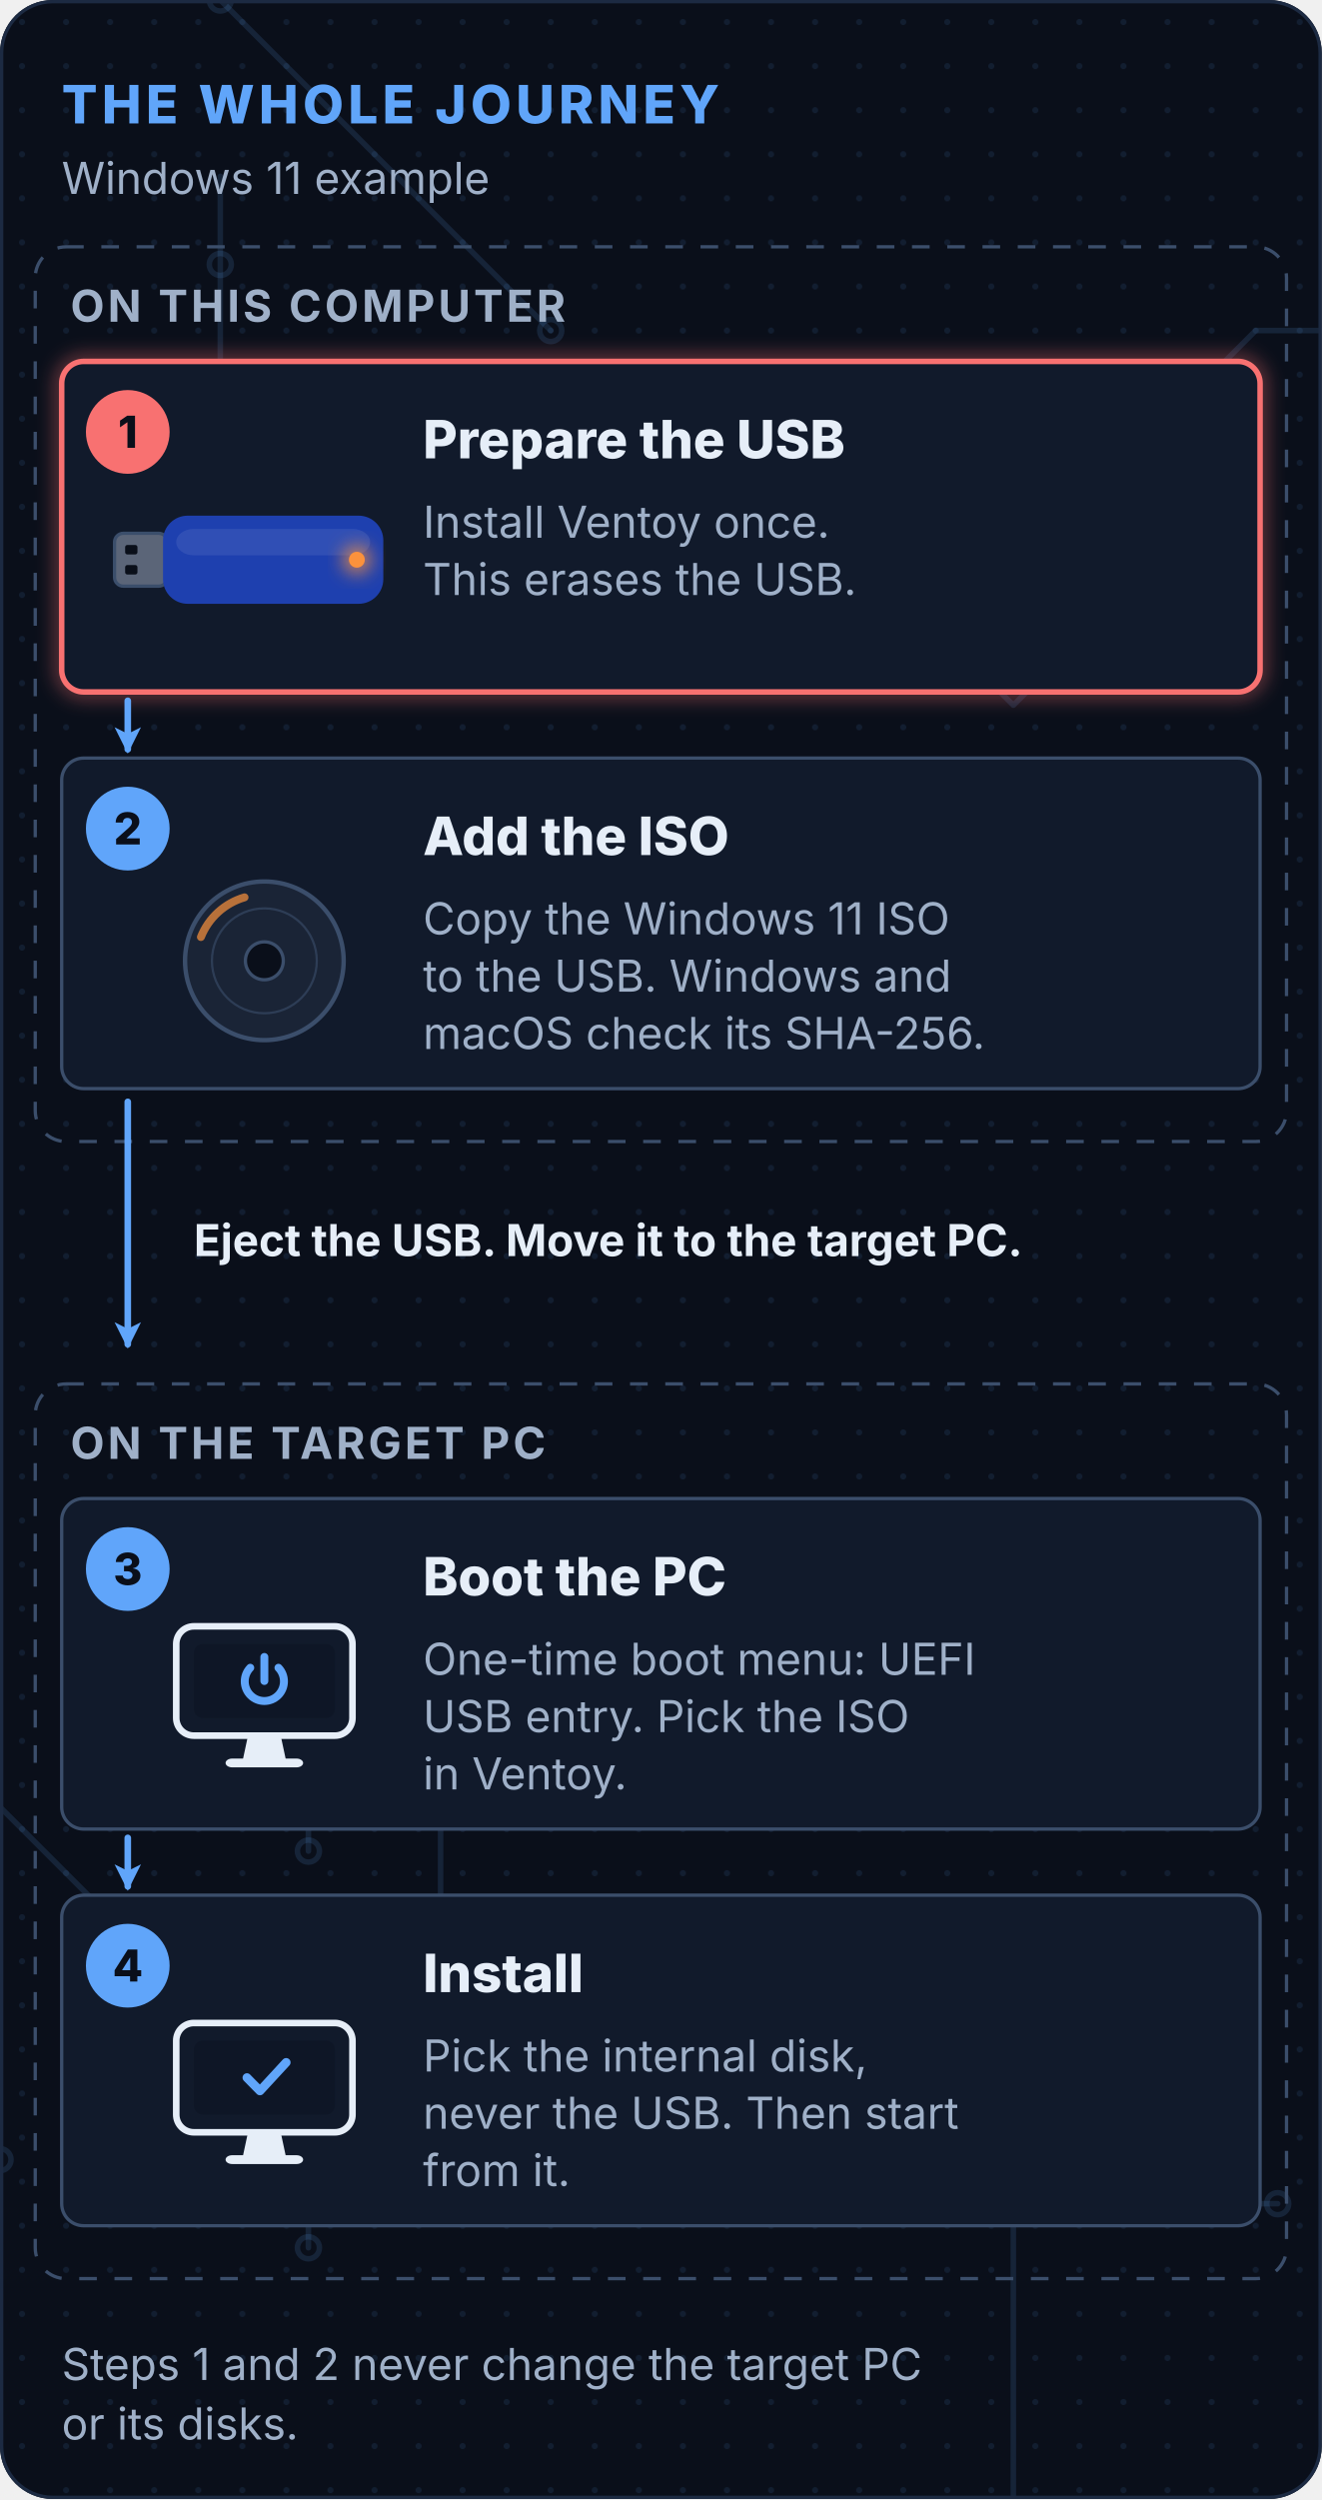
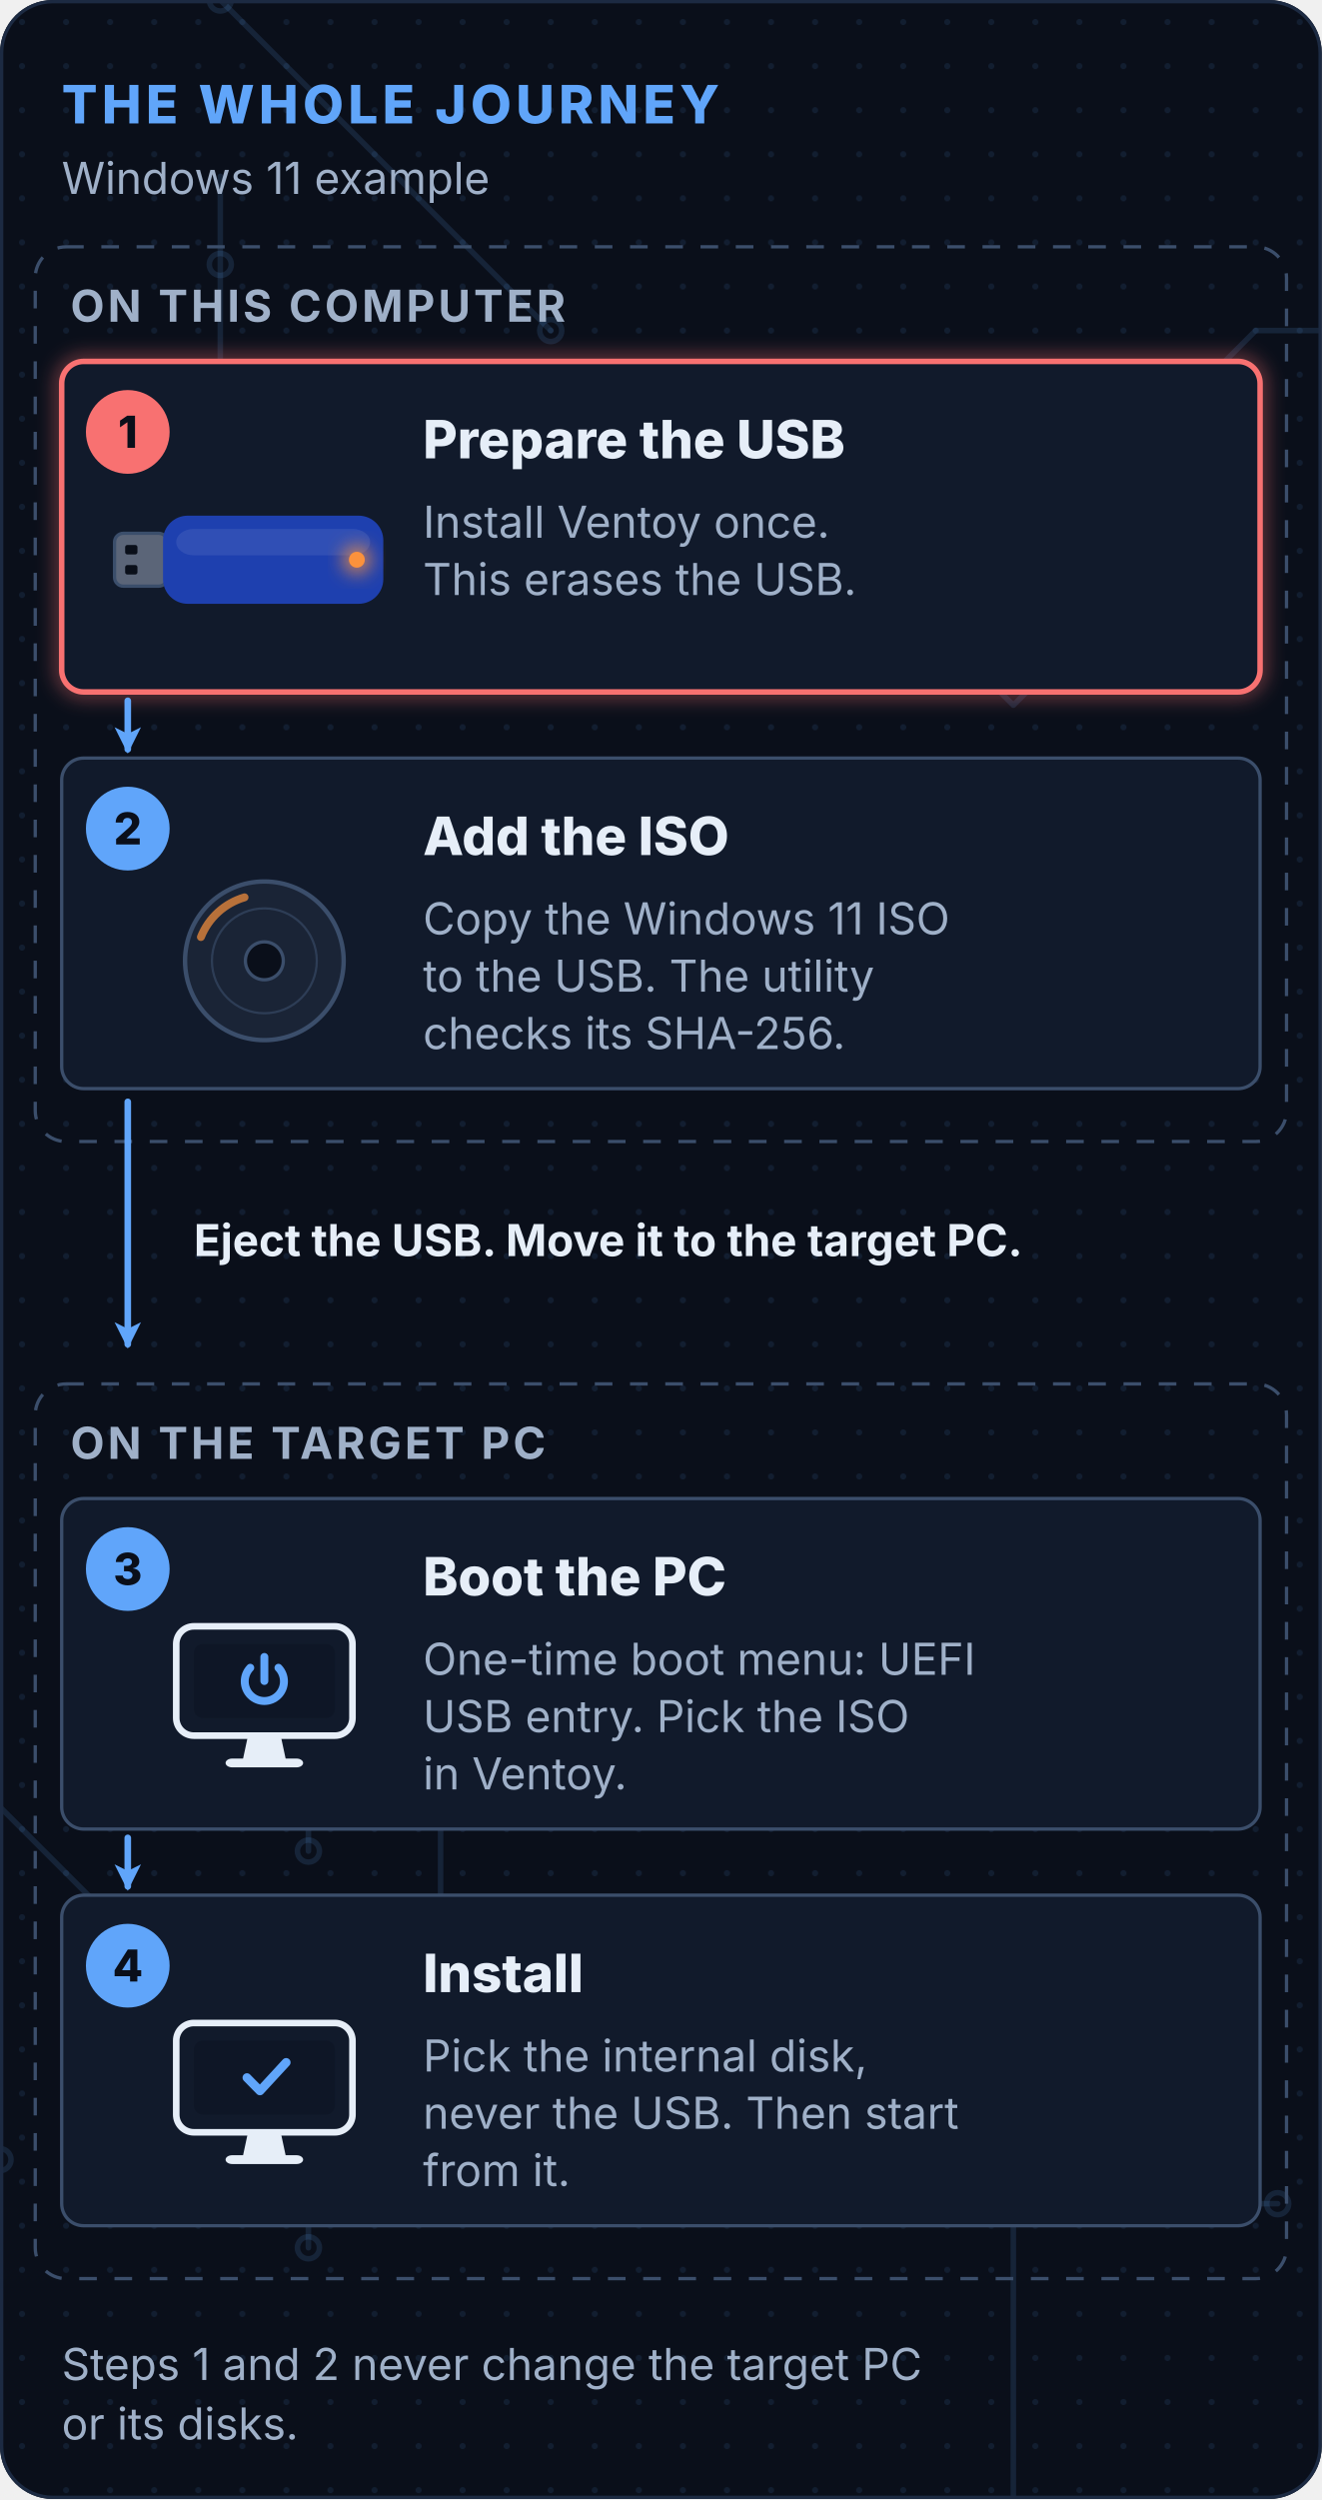
- <svg xmlns="http://www.w3.org/2000/svg" viewBox="0 0 600 1134" width="600" height="1134" role="img" aria-label="The whole journey, with Windows 11 as the example. On this computer: 1, prepare the USB: install Ventoy once, which erases the USB. 2, add the ISO: copy the Windows 11 ISO to the USB; on Windows and macOS, the utility checks its SHA-256. Then eject the USB and move it to the target PC. On the target PC: 3, boot the PC: open the one-time boot menu, choose the UEFI USB entry, and pick the ISO in Ventoy. 4, install: in Windows Setup, pick the internal disk, never the USB, then start from that disk. Steps 1 and 2 never change the target PC or its disks.">
+ <svg xmlns="http://www.w3.org/2000/svg" viewBox="0 0 600 1134" width="600" height="1134" role="img" aria-label="The whole journey, with Windows 11 as the example. On this computer: 1, prepare the USB: install Ventoy once, which erases the USB. 2, add the ISO: copy the Windows 11 ISO to the USB; the utility checks its SHA-256. Then eject the USB and move it to the target PC. On the target PC: 3, boot the PC: open the one-time boot menu, choose the UEFI USB entry, and pick the ISO in Ventoy. 4, install: in Windows Setup, pick the internal disk, never the USB, then start from that disk. Steps 1 and 2 never change the target PC or its disks.">
  <style>.blink{animation:blink 2.4s ease-in-out infinite}@keyframes blink{50%{opacity:.35}}@media (prefers-reduced-motion:reduce){.blink{animation:none}}</style>
  <defs>
    <pattern id="journey-d-dots" width="20" height="20" patternUnits="userSpaceOnUse">
      <circle cx="10" cy="10" r="1.4" fill="#60A5FA" opacity="0.1" />
    </pattern>
    <filter id="journey-d-glow" x="-50%" y="-50%" width="200%" height="200%">
      <feGaussianBlur stdDeviation="4" />
    </filter>
    <clipPath id="journey-d-frame">
      <rect width="600" height="1134" rx="24" />
    </clipPath>
    <marker id="journey-d-go" viewBox="0 0 12 12" refX="10" refY="6" markerWidth="12" markerHeight="12" markerUnits="userSpaceOnUse" orient="auto-start-reverse">
      <path d="M0 0 L12 6 L0 12 L3 6 z" fill="#60A5FA" />
    </marker>
    <marker id="journey-d-bad" viewBox="0 0 12 12" refX="10" refY="6" markerWidth="12" markerHeight="12" markerUnits="userSpaceOnUse" orient="auto-start-reverse">
      <path d="M0 0 L12 6 L0 12 L3 6 z" fill="#F87171" />
    </marker>
    <marker id="journey-d-muted" viewBox="0 0 12 12" refX="10" refY="6" markerWidth="12" markerHeight="12" markerUnits="userSpaceOnUse" orient="auto-start-reverse">
      <path d="M0 0 L12 6 L0 12 L3 6 z" fill="#3B4E6B" />
    </marker>
  </defs>
  <g clip-path="url(#journey-d-frame)">
    <rect width="600" height="1134" fill="#0A0F1A" />
    <rect width="600" height="1134" fill="url(#journey-d-dots)" />
    <path d="M0 980 L0 820 L30 850 L60 880" fill="none" stroke="#60A5FA" stroke-width="2.5" stroke-linecap="round" stroke-linejoin="round" opacity="0.14" />
    <circle cx="0" cy="980" r="5" fill="none" stroke="#60A5FA" stroke-width="2.5" opacity="0.14" />
    <circle cx="60" cy="880" r="5" fill="none" stroke="#60A5FA" stroke-width="2.5" opacity="0.14" />
    <path d="M140 840 L140 760 L280 760 L380 760" fill="none" stroke="#60A5FA" stroke-width="2.5" stroke-linecap="round" stroke-linejoin="round" opacity="0.14" />
    <circle cx="140" cy="840" r="5" fill="none" stroke="#60A5FA" stroke-width="2.5" opacity="0.14" />
    <circle cx="380" cy="760" r="5" fill="none" stroke="#60A5FA" stroke-width="2.5" opacity="0.14" />
    <path d="M480 480 L560 480 L500 480 L380 480" fill="none" stroke="#60A5FA" stroke-width="2.5" stroke-linecap="round" stroke-linejoin="round" opacity="0.14" />
    <circle cx="480" cy="480" r="5" fill="none" stroke="#60A5FA" stroke-width="2.5" opacity="0.14" />
    <circle cx="380" cy="480" r="5" fill="none" stroke="#60A5FA" stroke-width="2.5" opacity="0.14" />
    <path d="M460 260 L400 260 L460 320 L500 280" fill="none" stroke="#60A5FA" stroke-width="2.5" stroke-linecap="round" stroke-linejoin="round" opacity="0.14" />
    <circle cx="460" cy="260" r="5" fill="none" stroke="#60A5FA" stroke-width="2.5" opacity="0.14" />
    <circle cx="500" cy="280" r="5" fill="none" stroke="#60A5FA" stroke-width="2.5" opacity="0.14" />
    <path d="M60 780 L100 820 L40 820 L180 820" fill="none" stroke="#60A5FA" stroke-width="2.5" stroke-linecap="round" stroke-linejoin="round" opacity="0.14" />
    <circle cx="60" cy="780" r="5" fill="none" stroke="#60A5FA" stroke-width="2.5" opacity="0.14" />
    <circle cx="180" cy="820" r="5" fill="none" stroke="#60A5FA" stroke-width="2.5" opacity="0.14" />
    <path d="M100 0 L130 30 L180 80 L250 150" fill="none" stroke="#60A5FA" stroke-width="2.5" stroke-linecap="round" stroke-linejoin="round" opacity="0.14" />
    <circle cx="100" cy="0" r="5" fill="none" stroke="#60A5FA" stroke-width="2.5" opacity="0.14" />
    <circle cx="250" cy="150" r="5" fill="none" stroke="#60A5FA" stroke-width="2.5" opacity="0.14" />
    <path d="M500 400 L520 380 L460 380 L340 380" fill="none" stroke="#60A5FA" stroke-width="2.5" stroke-linecap="round" stroke-linejoin="round" opacity="0.14" />
    <circle cx="500" cy="400" r="5" fill="none" stroke="#60A5FA" stroke-width="2.5" opacity="0.14" />
    <circle cx="340" cy="380" r="5" fill="none" stroke="#60A5FA" stroke-width="2.5" opacity="0.14" />
    <path d="M520 200 L570 150 L690 150 L610 150" fill="none" stroke="#60A5FA" stroke-width="2.5" stroke-linecap="round" stroke-linejoin="round" opacity="0.14" />
    <circle cx="520" cy="200" r="5" fill="none" stroke="#60A5FA" stroke-width="2.5" opacity="0.14" />
    <circle cx="610" cy="150" r="5" fill="none" stroke="#60A5FA" stroke-width="2.5" opacity="0.14" />
    <path d="M580 1000 L460 1000 L460 1160 L400 1160" fill="none" stroke="#60A5FA" stroke-width="2.5" stroke-linecap="round" stroke-linejoin="round" opacity="0.14" />
    <circle cx="580" cy="1000" r="5" fill="none" stroke="#60A5FA" stroke-width="2.5" opacity="0.14" />
    <circle cx="400" cy="1160" r="5" fill="none" stroke="#60A5FA" stroke-width="2.5" opacity="0.14" />
    <path d="M220 1000 L260 960 L140 960 L140 1020" fill="none" stroke="#60A5FA" stroke-width="2.5" stroke-linecap="round" stroke-linejoin="round" opacity="0.14" />
    <circle cx="220" cy="1000" r="5" fill="none" stroke="#60A5FA" stroke-width="2.5" opacity="0.14" />
    <circle cx="140" cy="1020" r="5" fill="none" stroke="#60A5FA" stroke-width="2.5" opacity="0.14" />
    <path d="M200 780 L200 880 L200 820 L200 920" fill="none" stroke="#60A5FA" stroke-width="2.5" stroke-linecap="round" stroke-linejoin="round" opacity="0.14" />
    <circle cx="200" cy="780" r="5" fill="none" stroke="#60A5FA" stroke-width="2.5" opacity="0.14" />
    <circle cx="200" cy="920" r="5" fill="none" stroke="#60A5FA" stroke-width="2.5" opacity="0.14" />
    <path d="M100 120 L100 200 L100 80 L100 200" fill="none" stroke="#60A5FA" stroke-width="2.5" stroke-linecap="round" stroke-linejoin="round" opacity="0.14" />
    <circle cx="100" cy="120" r="5" fill="none" stroke="#60A5FA" stroke-width="2.5" opacity="0.14" />
    <circle cx="100" cy="200" r="5" fill="none" stroke="#60A5FA" stroke-width="2.5" opacity="0.14" />
    <path d="M340 240 L420 240 L470 290 L330 290" fill="none" stroke="#60A5FA" stroke-width="2.5" stroke-linecap="round" stroke-linejoin="round" opacity="0.14" />
    <circle cx="340" cy="240" r="5" fill="none" stroke="#60A5FA" stroke-width="2.5" opacity="0.14" />
    <circle cx="330" cy="290" r="5" fill="none" stroke="#60A5FA" stroke-width="2.5" opacity="0.14" />
    <text x="28" y="56" font-family="-apple-system, BlinkMacSystemFont, 'Segoe UI', Inter, Helvetica, Arial, sans-serif" font-size="24" font-weight="800" fill="#60A5FA" text-anchor="start" letter-spacing="2">
      <tspan x="28" dy="0">THE WHOLE JOURNEY</tspan>
    </text>
    <text x="28" y="88" font-family="-apple-system, BlinkMacSystemFont, 'Segoe UI', Inter, Helvetica, Arial, sans-serif" font-size="20" font-weight="400" fill="#9FB0C8" text-anchor="start">
      <tspan x="28" dy="0">Windows 11 example</tspan>
    </text>
    <rect x="16" y="112" width="568" height="406" rx="14" fill="none" stroke="#3B4E6B" stroke-width="1.5" stroke-dasharray="8 8" />
    <text x="32" y="146" font-family="-apple-system, BlinkMacSystemFont, 'Segoe UI', Inter, Helvetica, Arial, sans-serif" font-size="20" font-weight="700" fill="#9FB0C8" text-anchor="start" letter-spacing="1.5">
      <tspan x="32" dy="0">ON THIS COMPUTER</tspan>
    </text>
    <rect x="28" y="164" width="544" height="150" rx="10" fill="none" stroke="#F87171" stroke-width="6" opacity="0.45" filter="url(#journey-d-glow)" />
    <rect x="28" y="164" width="544" height="150" rx="10" fill="#111A2B" stroke="#F87171" stroke-width="2.5" />
    <circle cx="58" cy="196" r="19" fill="#F87171" />
    <text x="58" y="203.2" font-family="-apple-system, BlinkMacSystemFont, 'Segoe UI', Inter, Helvetica, Arial, sans-serif" font-size="20" font-weight="800" fill="#0A0F1A" text-anchor="middle">
      <tspan x="58" dy="0">1</tspan>
    </text>
    <rect x="52" y="242" width="24" height="24" rx="4" fill="#5B6578" stroke="#3B4E6B" stroke-width="1.5" />
    <rect x="56.8" y="247.3" width="5.6" height="4.3" rx="1" fill="#0A0F1A" />
    <rect x="56.8" y="256.4" width="5.6" height="4.3" rx="1" fill="#0A0F1A" />
    <rect x="74" y="234" width="100" height="40" rx="11.2" fill="#1E40AF" />
    <rect x="80" y="240" width="88" height="12" rx="8" fill="#FFFFFF" opacity="0.08" />
    <circle cx="162" cy="254" r="6.4" fill="#FB923C" opacity="0.8" filter="url(#journey-d-glow)" />
    <g class="blink">
      <circle cx="162" cy="254" r="3.6" fill="#FB923C" />
    </g>
    <text x="192" y="208" font-family="-apple-system, BlinkMacSystemFont, 'Segoe UI', Inter, Helvetica, Arial, sans-serif" font-size="24" font-weight="800" fill="#E6EEF8" text-anchor="start">
      <tspan x="192" dy="0">Prepare the USB</tspan>
    </text>
    <text x="192" y="244" font-family="-apple-system, BlinkMacSystemFont, 'Segoe UI', Inter, Helvetica, Arial, sans-serif" font-size="20" font-weight="400" fill="#9FB0C8" text-anchor="start">
      <tspan x="192" dy="0">Install Ventoy once.</tspan>
      <tspan x="192" dy="26">This erases the USB.</tspan>
    </text>
    <path d="M58 318 L 58 340" fill="none" stroke="#60A5FA" stroke-width="3" stroke-linecap="round" stroke-linejoin="round" marker-end="url(#journey-d-go)" />
    <rect x="28" y="344" width="544" height="150" rx="10" fill="#111A2B" stroke="#3B4E6B" stroke-width="1.5" />
    <circle cx="58" cy="376" r="19" fill="#60A5FA" />
    <text x="58" y="383.2" font-family="-apple-system, BlinkMacSystemFont, 'Segoe UI', Inter, Helvetica, Arial, sans-serif" font-size="20" font-weight="800" fill="#0A0F1A" text-anchor="middle">
      <tspan x="58" dy="0">2</tspan>
    </text>
    <circle cx="120" cy="436" r="36" fill="#1A2436" stroke="#3B4E6B" stroke-width="2" />
    <circle cx="120" cy="436" r="23.8" fill="none" stroke="#3B4E6B" stroke-width="1" opacity="0.6" />
    <path d="M91.2 425.2 A30.6 30.6 0 0 1 111 407.2" fill="none" stroke="#FB923C" stroke-width="3.6" stroke-linecap="round" stroke-linejoin="round" opacity="0.7" />
    <circle cx="120" cy="436" r="8.6" fill="#0A0F1A" stroke="#3B4E6B" stroke-width="1.5" />
    <text x="192" y="388" font-family="-apple-system, BlinkMacSystemFont, 'Segoe UI', Inter, Helvetica, Arial, sans-serif" font-size="24" font-weight="800" fill="#E6EEF8" text-anchor="start">
      <tspan x="192" dy="0">Add the ISO</tspan>
    </text>
    <text x="192" y="424" font-family="-apple-system, BlinkMacSystemFont, 'Segoe UI', Inter, Helvetica, Arial, sans-serif" font-size="20" font-weight="400" fill="#9FB0C8" text-anchor="start">
      <tspan x="192" dy="0">Copy the Windows 11 ISO</tspan>
-       <tspan x="192" dy="26">to the USB. Windows and</tspan>
-       <tspan x="192" dy="26">macOS check its SHA-256.</tspan>
+       <tspan x="192" dy="26">to the USB. The utility</tspan>
+       <tspan x="192" dy="26">checks its SHA-256.</tspan>
    </text>
    <path d="M58 500 L 58 610" fill="none" stroke="#60A5FA" stroke-width="3" stroke-linecap="round" stroke-linejoin="round" marker-end="url(#journey-d-go)" />
    <text x="88" y="570" font-family="-apple-system, BlinkMacSystemFont, 'Segoe UI', Inter, Helvetica, Arial, sans-serif" font-size="20" font-weight="700" fill="#E6EEF8" text-anchor="start">
      <tspan x="88" dy="0">Eject the USB. Move it to the target PC.</tspan>
    </text>
    <rect x="16" y="628" width="568" height="406" rx="14" fill="none" stroke="#3B4E6B" stroke-width="1.5" stroke-dasharray="8 8" />
    <text x="32" y="662" font-family="-apple-system, BlinkMacSystemFont, 'Segoe UI', Inter, Helvetica, Arial, sans-serif" font-size="20" font-weight="700" fill="#9FB0C8" text-anchor="start" letter-spacing="1.5">
      <tspan x="32" dy="0">ON THE TARGET PC</tspan>
    </text>
    <rect x="28" y="680" width="544" height="150" rx="10" fill="#111A2B" stroke="#3B4E6B" stroke-width="1.5" />
    <circle cx="58" cy="712" r="19" fill="#60A5FA" />
    <text x="58" y="719.2" font-family="-apple-system, BlinkMacSystemFont, 'Segoe UI', Inter, Helvetica, Arial, sans-serif" font-size="20" font-weight="800" fill="#0A0F1A" text-anchor="middle">
      <tspan x="58" dy="0">3</tspan>
    </text>
    <rect x="80" y="738" width="80" height="49.6" rx="8" fill="#111A2B" stroke="#E6EEF8" stroke-width="3" />
    <rect x="88" y="746" width="64" height="33.6" rx="4" fill="#0E1626" />
    <path d="M113.6 756.8 A8.9 8.9 0 1 0 126.4 756.8 M120 751.9 L120 762.8" fill="none" stroke="#60A5FA" stroke-width="3.6" stroke-linecap="round" stroke-linejoin="round" />
    <path d="M113.6 787.6 L111.2 798.8 L128.8 798.8 L126.4 787.6" fill="#E6EEF8" stroke="#E6EEF8" stroke-width="2" stroke-linecap="round" stroke-linejoin="round" />
    <rect x="102.4" y="798" width="35.2" height="4" rx="3" fill="#E6EEF8" />
    <text x="192" y="724" font-family="-apple-system, BlinkMacSystemFont, 'Segoe UI', Inter, Helvetica, Arial, sans-serif" font-size="24" font-weight="800" fill="#E6EEF8" text-anchor="start">
      <tspan x="192" dy="0">Boot the PC</tspan>
    </text>
    <text x="192" y="760" font-family="-apple-system, BlinkMacSystemFont, 'Segoe UI', Inter, Helvetica, Arial, sans-serif" font-size="20" font-weight="400" fill="#9FB0C8" text-anchor="start">
      <tspan x="192" dy="0">One-time boot menu: UEFI</tspan>
      <tspan x="192" dy="26">USB entry. Pick the ISO</tspan>
      <tspan x="192" dy="26">in Ventoy.</tspan>
    </text>
    <path d="M58 834 L 58 856" fill="none" stroke="#60A5FA" stroke-width="3" stroke-linecap="round" stroke-linejoin="round" marker-end="url(#journey-d-go)" />
    <rect x="28" y="860" width="544" height="150" rx="10" fill="#111A2B" stroke="#3B4E6B" stroke-width="1.5" />
    <circle cx="58" cy="892" r="19" fill="#60A5FA" />
    <text x="58" y="899.2" font-family="-apple-system, BlinkMacSystemFont, 'Segoe UI', Inter, Helvetica, Arial, sans-serif" font-size="20" font-weight="800" fill="#0A0F1A" text-anchor="middle">
      <tspan x="58" dy="0">4</tspan>
    </text>
    <rect x="80" y="918" width="80" height="49.6" rx="8" fill="#111A2B" stroke="#E6EEF8" stroke-width="3" />
    <rect x="88" y="926" width="64" height="33.6" rx="4" fill="#0E1626" />
    <path d="M112.1 942.8 L118 948.8 L129.9 935.9" fill="none" stroke="#60A5FA" stroke-width="4" stroke-linecap="round" stroke-linejoin="round" />
    <path d="M113.6 967.6 L111.2 978.8 L128.8 978.8 L126.4 967.6" fill="#E6EEF8" stroke="#E6EEF8" stroke-width="2" stroke-linecap="round" stroke-linejoin="round" />
    <rect x="102.4" y="978" width="35.2" height="4" rx="3" fill="#E6EEF8" />
    <text x="192" y="904" font-family="-apple-system, BlinkMacSystemFont, 'Segoe UI', Inter, Helvetica, Arial, sans-serif" font-size="24" font-weight="800" fill="#E6EEF8" text-anchor="start">
      <tspan x="192" dy="0">Install</tspan>
    </text>
    <text x="192" y="940" font-family="-apple-system, BlinkMacSystemFont, 'Segoe UI', Inter, Helvetica, Arial, sans-serif" font-size="20" font-weight="400" fill="#9FB0C8" text-anchor="start">
      <tspan x="192" dy="0">Pick the internal disk,</tspan>
      <tspan x="192" dy="26">never the USB. Then start</tspan>
      <tspan x="192" dy="26">from it.</tspan>
    </text>
    <text x="28" y="1080" font-family="-apple-system, BlinkMacSystemFont, 'Segoe UI', Inter, Helvetica, Arial, sans-serif" font-size="20" font-weight="400" fill="#9FB0C8" text-anchor="start">
      <tspan x="28" dy="0">Steps 1 and 2 never change the target PC</tspan>
      <tspan x="28" dy="27">or its disks.</tspan>
    </text>
  </g>
  <rect x="0.75" y="0.75" width="598.5" height="1132.5" rx="23.25" fill="none" stroke="#1C2A42" stroke-width="1.5" />
</svg>
